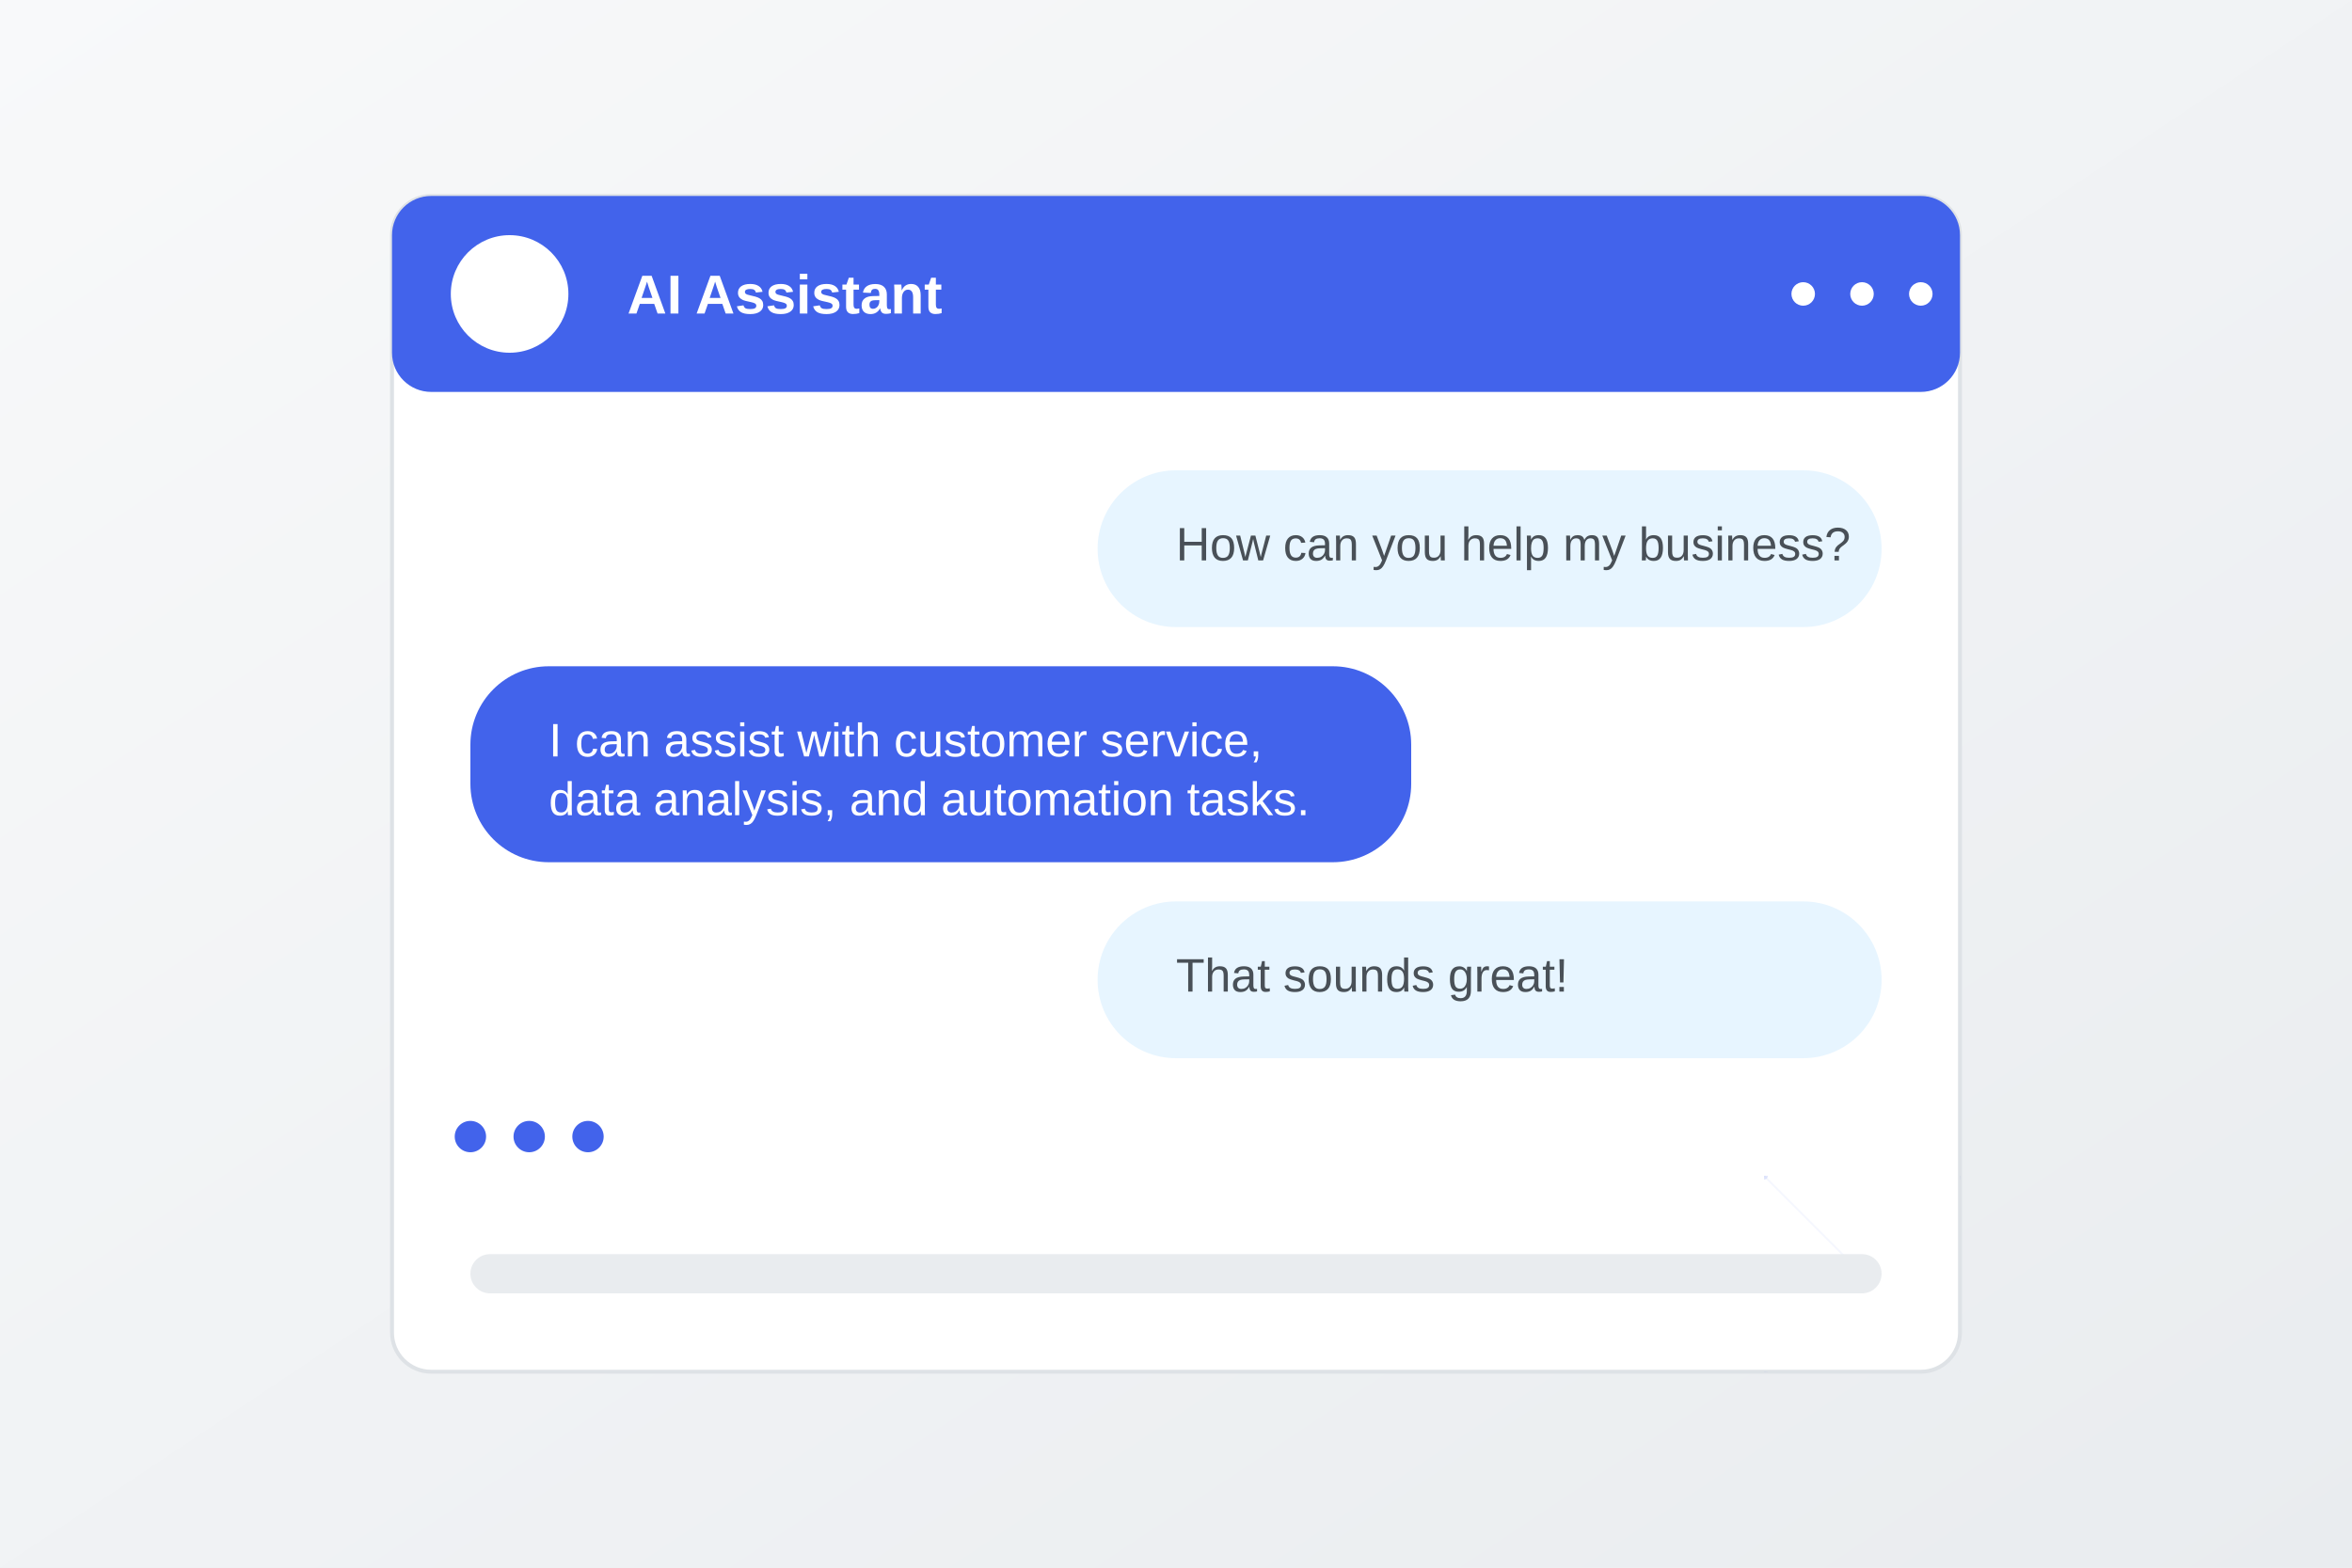
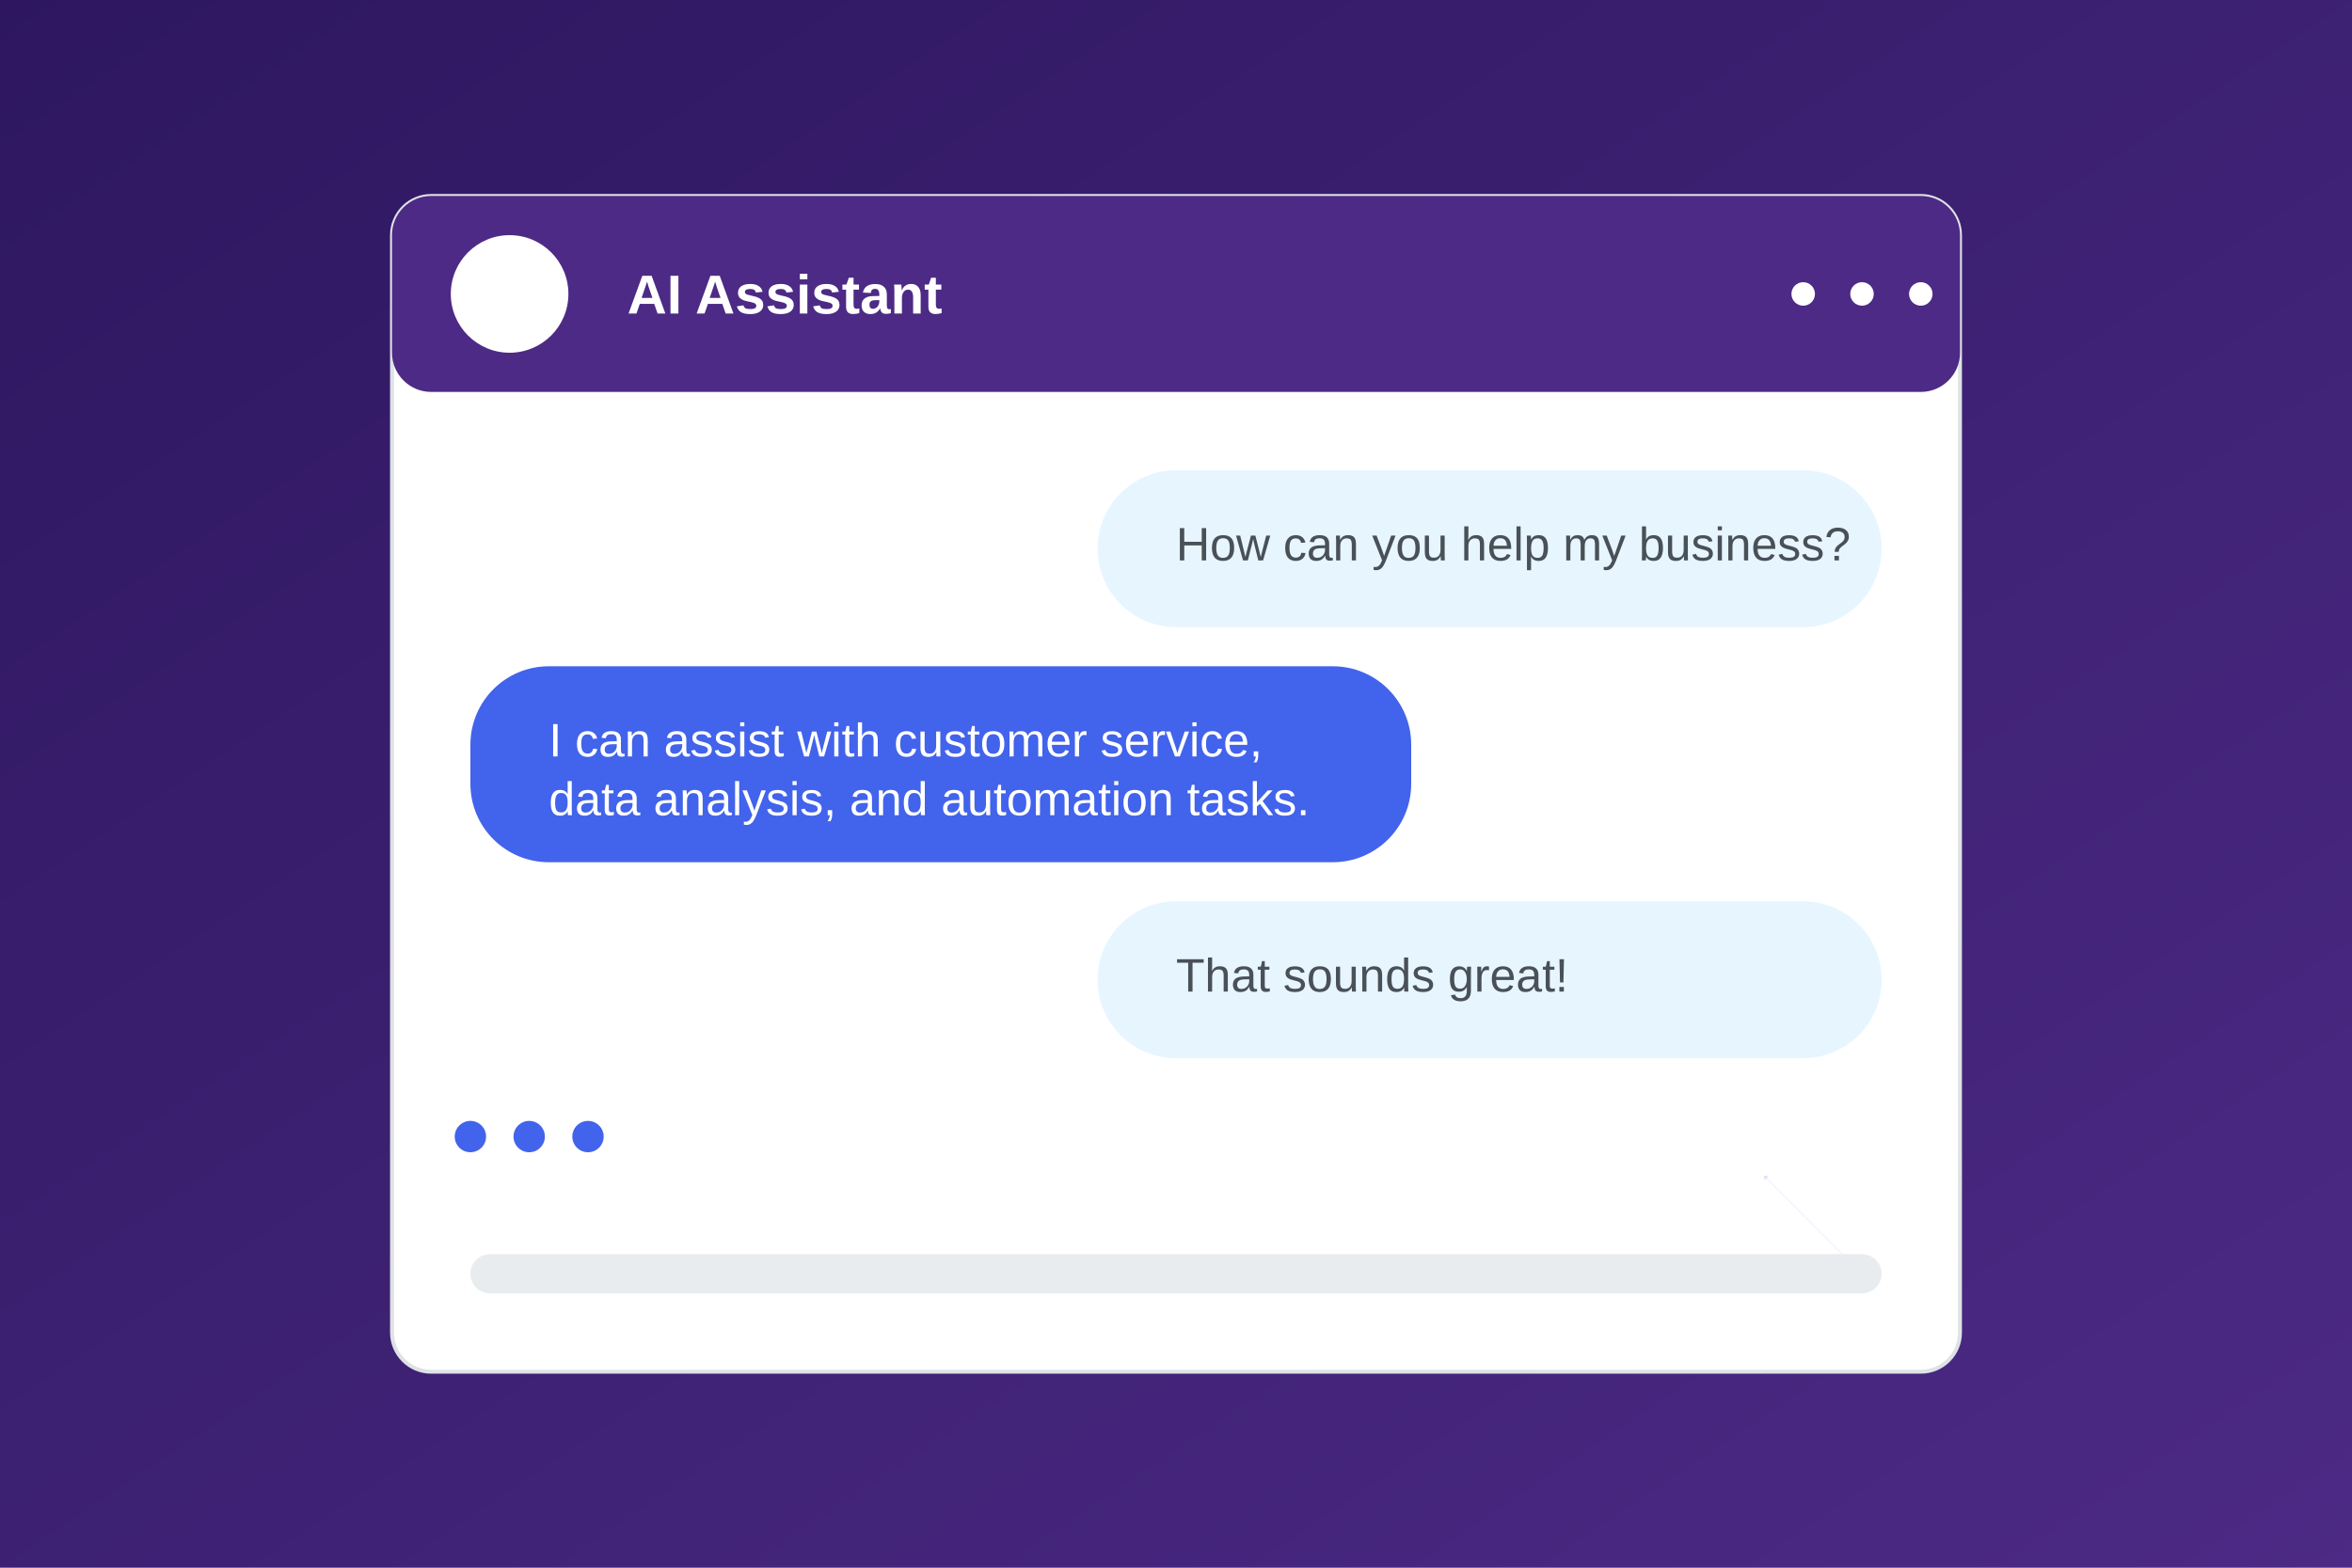
<svg xmlns="http://www.w3.org/2000/svg" viewBox="0 0 600 400">
  <defs>
    <linearGradient id="bgGrad" x1="0%" y1="0%" x2="100%" y2="100%">
-       <stop offset="0%" style="stop-color:#f8f9fa;stop-opacity:1" />
-       <stop offset="100%" style="stop-color:#e9ecef;stop-opacity:1" />
+       <stop offset="0%" style="stop-color:#2E1760;stop-opacity:1" />
+       <stop offset="100%" style="stop-color:#4C2A85;stop-opacity:1" />
    </linearGradient>
    <pattern id="neuralPattern" x="0" y="0" width="50" height="50" patternUnits="userSpaceOnUse">
      <circle cx="25" cy="25" r="1" fill="#4263eb" opacity="0.3" />
      <circle cx="0" cy="0" r="1" fill="#4263eb" opacity="0.3" />
      <line x1="25" y1="25" x2="0" y2="0" stroke="#4263eb" stroke-width="0.5" opacity="0.1" />
    </pattern>
  </defs>
  <rect width="600" height="400" fill="url(#bgGrad)" />
  <rect x="100" y="50" width="400" height="300" rx="10" fill="white" stroke="#dee2e6" stroke-width="1" />
-   <rect x="100" y="50" width="400" height="50" rx="10" fill="#4263eb" />
+   <rect x="100" y="50" width="400" height="50" rx="10" fill="#4C2A85" />
  <circle cx="130" cy="75" r="15" fill="white" />
  <text x="160" y="80" font-family="Arial" font-size="14" fill="white" font-weight="bold">AI Assistant</text>
  <circle cx="460" cy="75" r="3" fill="white" />
  <circle cx="475" cy="75" r="3" fill="white" />
  <circle cx="490" cy="75" r="3" fill="white" />
  <rect x="280" y="120" width="200" height="40" rx="20" fill="#e7f5ff" />
  <text x="300" y="143" font-family="Arial" font-size="12" fill="#495057">How can you help my business?</text>
  <rect x="120" y="170" width="240" height="50" rx="20" fill="#4263eb" />
  <text x="140" y="193" font-family="Arial" font-size="12" fill="white">I can assist with customer service,</text>
  <text x="140" y="208" font-family="Arial" font-size="12" fill="white">data analysis, and automation tasks.</text>
  <rect x="280" y="230" width="200" height="40" rx="20" fill="#e7f5ff" />
  <text x="300" y="253" font-family="Arial" font-size="12" fill="#495057">That sounds great!</text>
  <g transform="translate(120,290)">
    <circle cx="0" cy="0" r="4" fill="#4263eb">
      <animate attributeName="opacity" values="1;0.2;1" dur="1.4s" repeatCount="indefinite" />
    </circle>
    <circle cx="15" cy="0" r="4" fill="#4263eb">
      <animate attributeName="opacity" values="1;0.2;1" dur="1.4s" repeatCount="indefinite" begin="0.2s" />
    </circle>
    <circle cx="30" cy="0" r="4" fill="#4263eb">
      <animate attributeName="opacity" values="1;0.2;1" dur="1.4s" repeatCount="indefinite" begin="0.4s" />
    </circle>
  </g>
  <rect x="450" y="300" width="50" height="50" fill="url(#neuralPattern)" opacity="0.5" />
  <rect x="120" y="320" width="360" height="10" rx="5" fill="#e9ecef" />
</svg>
